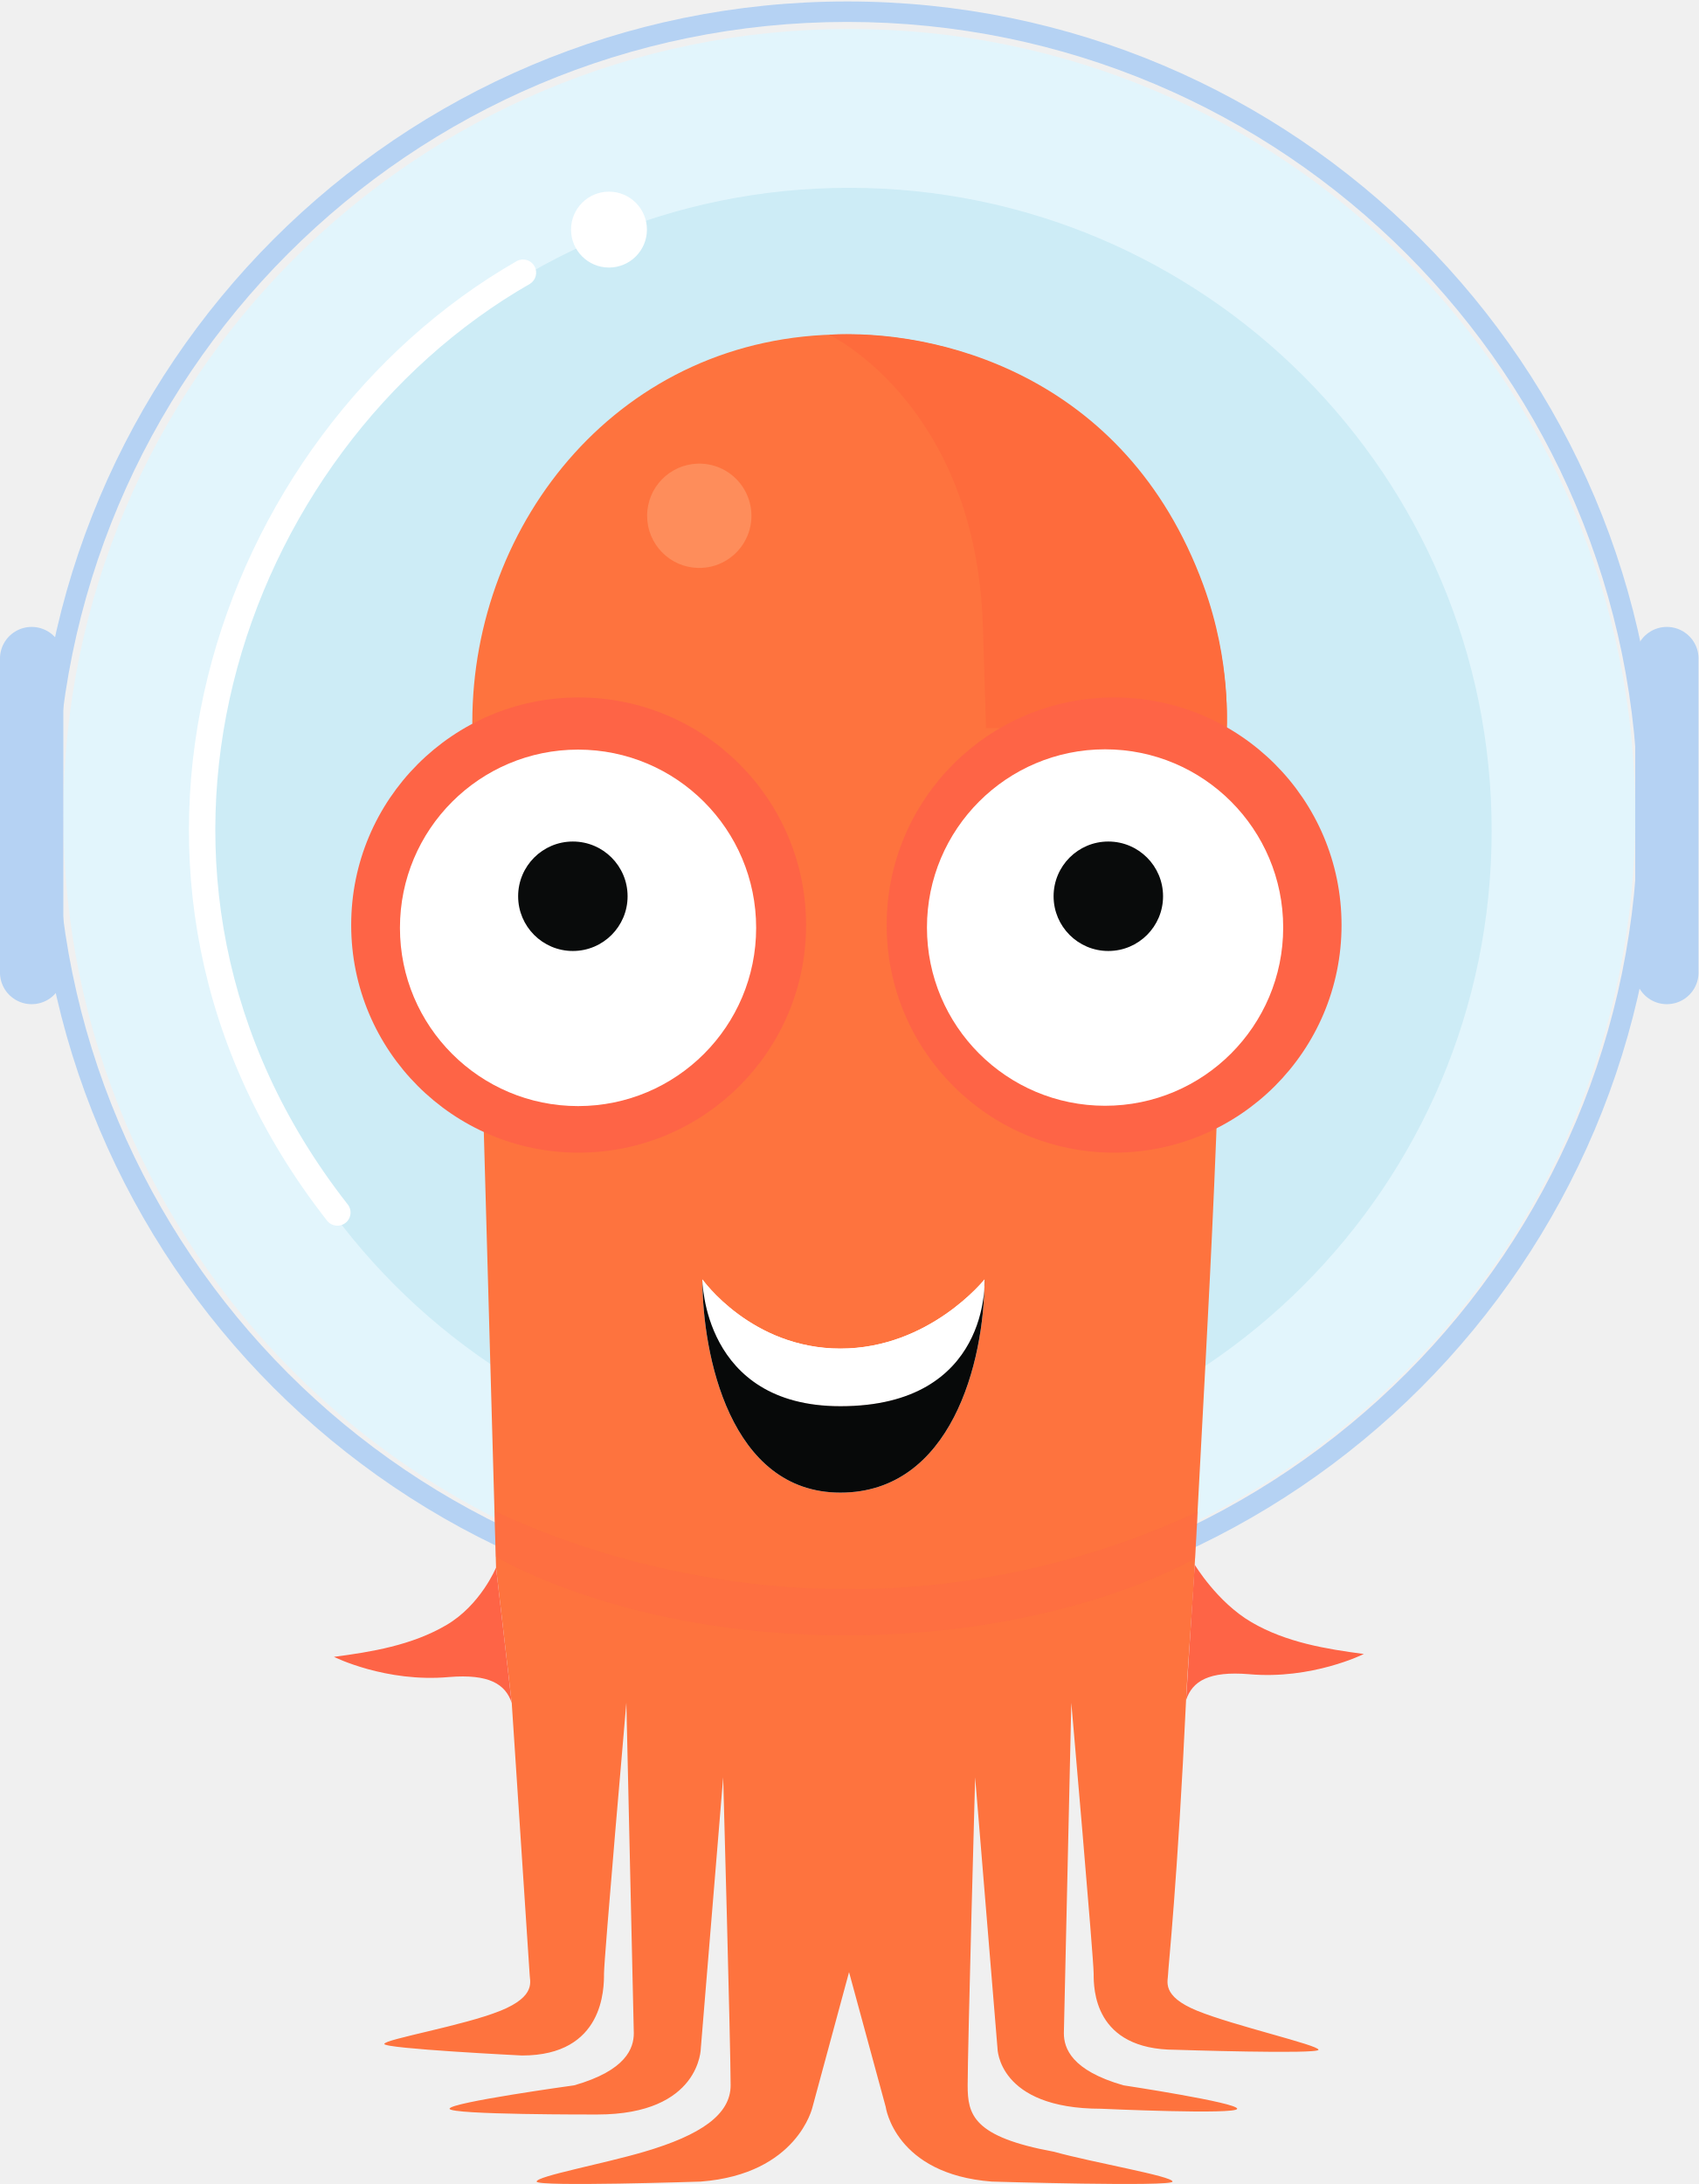
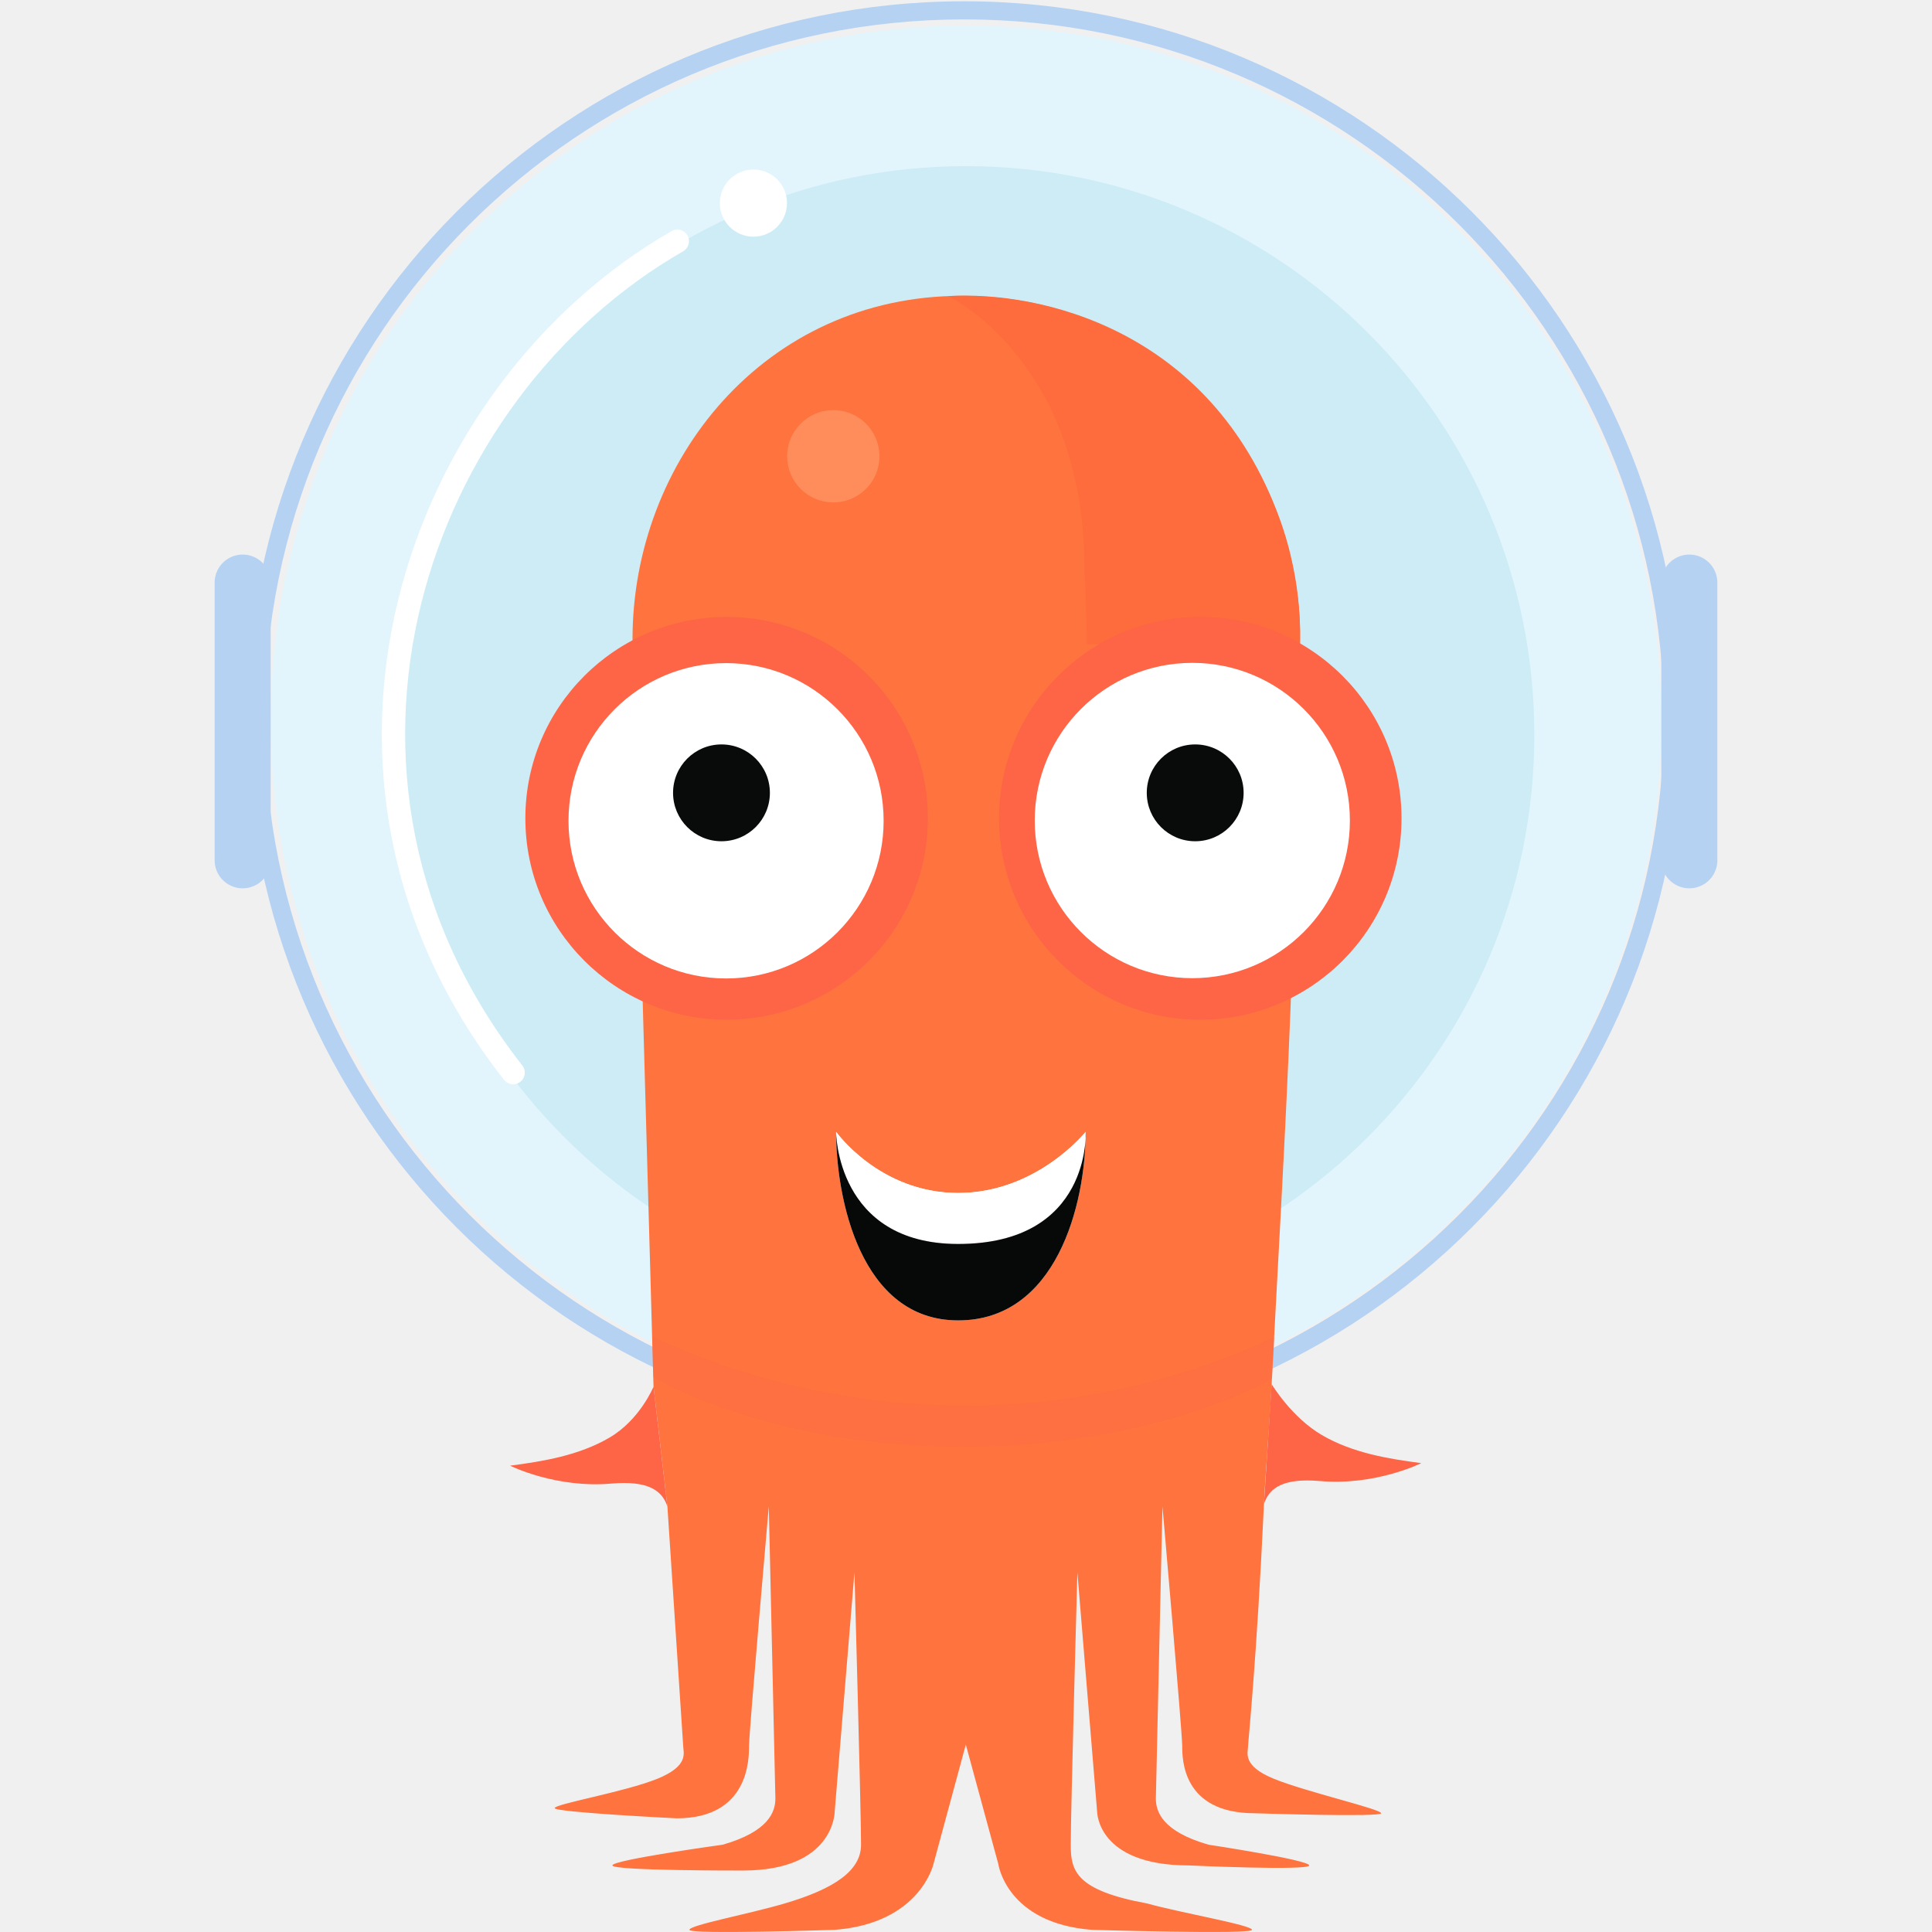
- <svg xmlns="http://www.w3.org/2000/svg" xmlns:xlink="http://www.w3.org/1999/xlink" fill="none" viewBox="0 0 581 747">
+ <svg xmlns="http://www.w3.org/2000/svg" xmlns:xlink="http://www.w3.org/1999/xlink" width="100" height="100" fill="none" viewBox="0 0 581 747">
  <path id="a" fill="#fff" d="M336.76 437.61c0 28.31-18.83 43.36-49.29 43.36-30.45 0-47.2-17.84-47.2-43.36 0 0 16.75 23.65 47.2 23.65 30.46 0 49.3-23.65 49.3-23.65Z" />
  <path fill="#E2F5FC" d="M290.5 547.98c148.47 0 268.84-120.45 268.84-269.04 0-148.58-120.37-269.03-268.84-269.03-148.47 0-268.84 120.45-268.84 269.03 0 148.59 120.37 269.04 268.84 269.04Z" />
  <path fill="#CDECF6" d="M290.5 504.04c121.36 0 219.74-98.45 219.74-219.9S411.86 64.24 290.5 64.24c-121.36 0-219.74 98.45-219.74 219.9s98.38 219.9 219.74 219.9Z" />
  <path fill="#fff" d="M208.31 91.51a12.98 12.98 0 1 0 0-25.96 12.98 12.98 0 0 0 0 25.96Zm-96.57 325.82a4.5 4.5 0 1 0 7.08-5.54c-87.8-112.21-37.15-257.65 62.5-314.74a4.5 4.5 0 0 0-4.47-7.8C73.23 148.6 20.03 300.12 111.74 417.33Z" />
  <path fill="#B5D2F3" d="M19.26 225.54a3.5 3.5 0 1 0-7 0h7Zm-7 105.38a3.5 3.5 0 1 0 7 0h-7Zm555.07-105.88a3.5 3.5 0 1 0-7 0h7Zm-7 105.38a3.5 3.5 0 1 0 7 0h-7ZM289.79 555.97c153.28 0 277.54-124.35 277.54-277.73h-7c0 149.52-121.13 270.73-270.54 270.73v7Zm277.54-277.73C567.33 124.84 443.07.5 289.79.5v7c149.41 0 270.54 121.21 270.54 270.74h7ZM289.79.5C136.51.5 12.26 124.85 12.26 278.24h7C19.26 128.7 140.38 7.5 289.79 7.5v-7ZM12.26 278.24c0 153.38 124.25 277.73 277.53 277.73v-7c-149.4 0-270.53-121.2-270.53-270.73h-7Zm0-52.7v105.38h7V225.54h-7Zm548.07-.5v105.38h7V225.04h-7Z" />
  <path fill="#B5D2F3" d="M21.66 225.73a10.84 10.84 0 1 0-21.66 0v106.43a10.84 10.84 0 1 0 21.66 0V225.73Zm559.34 0a10.84 10.84 0 1 0-21.66 0v106.43a10.84 10.84 0 1 0 21.66 0V225.73Z" />
  <path fill="#FE733E" d="M171.17 687.76c12.53-5.1 9.98-10.2 9.98-12.74l-6.1-92.55-5.37-46.3-8.12-289.07c0-68.6 50.73-132.72 127.3-132.72s130.76 61.71 130.88 132.77c-2.2 137.24-5.9 189.47-11.07 288.02-.63 13.47-2.38 33.86-2.96 46.32-2.88 61.66-6.14 91.87-6.14 93.53 0 2.55-2.54 7.64 9.98 12.74 12.52 5.1 41.46 11.71 41.46 13.33 0 1.6-48.89 0-48.89 0-28.02 0-28.02-20.98-28.02-26.07 0-5.1-7.64-92.6-7.64-92.6l-2.55 112.99c0 5.1 2.55 12.74 20.38 17.84 0 0 38.91 5.89 38.91 8.01 0 2.13-46.55 0-46.55 0-35.45 0-35.45-20.75-35.45-20.75l-7.64-92.6S331 700.5 331 713.24c0 9.99 1.73 17.63 29.54 22.73 13.43 3.73 40.54 8.35 40.54 10.2 0 1.85-61.86 0-61.86 0-33.11-2.55-36.24-25.5-36.24-25.5l-12.55-46.14-12.5 46.15s-5.09 22.94-38.2 25.49c0 0-56.17 1.85-56.17 0s22.5-5.99 36.81-10.2c19.36-5.69 29.55-12.74 29.55-22.73 0-12.74-2.55-105.35-2.55-105.35l-7.64 92.6s0 22.74-35.45 22.74c0 0-50.5.15-50.5-1.98 0-2.12 42.64-8 42.64-8 17.83-5.1 20.38-12.75 20.38-17.85l-2.55-113s-7.64 87.5-7.64 92.6c0 5.1 0 28.05-28.02 28.05 0 0-47.13-2.33-47.13-3.95 0-1.6 27.18-6.25 39.7-11.35Z" />
  <path fill="#FE6446" d="M169.68 536.16s-5.23 12.8-17.05 19.7c-11.81 6.9-25.51 9.14-38.4 10.84 0 0 17.72 8.87 39.39 6.9 13.58-1.1 19.28 2.36 21.42 8.87l-5.36-46.3Zm238.99-.99s7.63 12.8 19.45 19.7c11.82 6.9 25.51 9.15 38.4 10.85 0 0-17.72 8.87-39.38 6.9-13.58-1.1-19.29 2.35-21.43 8.87l2.96-46.32Z" />
  <path fill="#FE6446" d="m408.81 533 .99-16.02c-62.56 29.54-120.7 26.43-120.7 26.43s-58.49 2.45-119.92-26.57l.4 15.57s43.82 26.94 119.52 26.94c75.7 0 119.71-26.35 119.71-26.35Z" opacity=".3" />
  <path fill="#FEA777" d="M238.78 194.25a17.84 17.84 0 1 0-.01-35.67 17.84 17.84 0 0 0 .01 35.67Z" opacity=".5" />
  <path fill="#FE6B3C" d="M419.5 249.06s1.88-22.34-7.88-48.94c-26.77-73.01-92.56-87.71-128.02-85.64 0 0 50.28 23.76 52.61 99.8 1.06 33.72 1.06 34.78 1.06 34.78h82.23Z" />
  <use xlink:href="#a" />
  <use xlink:href="#a" />
  <path fill="#fff" d="M336.76 437.61c0 28.31-11.39 72.92-49.29 72.92s-47.2-47.4-47.2-72.92c0 0 0 43.36 47.2 43.36 51.62 0 49.3-43.36 49.3-43.36Z" />
  <path fill="#070909" d="M336.76 437.61c0 28.31-11.39 72.92-49.29 72.92s-47.2-47.4-47.2-72.92c0 0 0 43.36 47.2 43.36 51.62 0 49.3-43.36 49.3-43.36Z" />
  <path fill="#FE6446" d="M197.93 394.25a77.82 77.82 0 0 0 77.8-77.85c0-43-34.83-77.85-77.8-77.85a77.82 77.82 0 0 0-77.8 77.85c0 43 34.84 77.85 77.8 77.85Z" />
  <path fill="#fff" d="M197.73 378.32a60.94 60.94 0 0 0 60.92-60.96 60.94 60.94 0 0 0-60.92-60.97 60.94 60.94 0 0 0-60.92 60.97 60.94 60.94 0 0 0 60.92 60.96Z" />
  <path fill="#090B0B" d="M195.96 325.27a18.72 18.72 0 1 0-.01-37.44 18.72 18.72 0 0 0 .01 37.44Z" />
  <path fill="#FE6446" d="M381.1 394.25a77.82 77.82 0 0 0 77.79-77.85c0-43-34.83-77.85-77.8-77.85a77.82 77.82 0 0 0-77.79 77.85c0 43 34.83 77.85 77.8 77.85Z" />
  <path fill="#fff" d="M378 378.21a60.94 60.94 0 0 0 60.93-60.96A60.94 60.94 0 0 0 378 256.29a60.94 60.94 0 0 0-60.92 60.96A60.94 60.94 0 0 0 378 378.21Z" />
  <path fill="#090B0B" d="M379.13 325.27a18.72 18.72 0 1 0-.02-37.44 18.72 18.72 0 0 0 .01 37.44Z" />
</svg>
